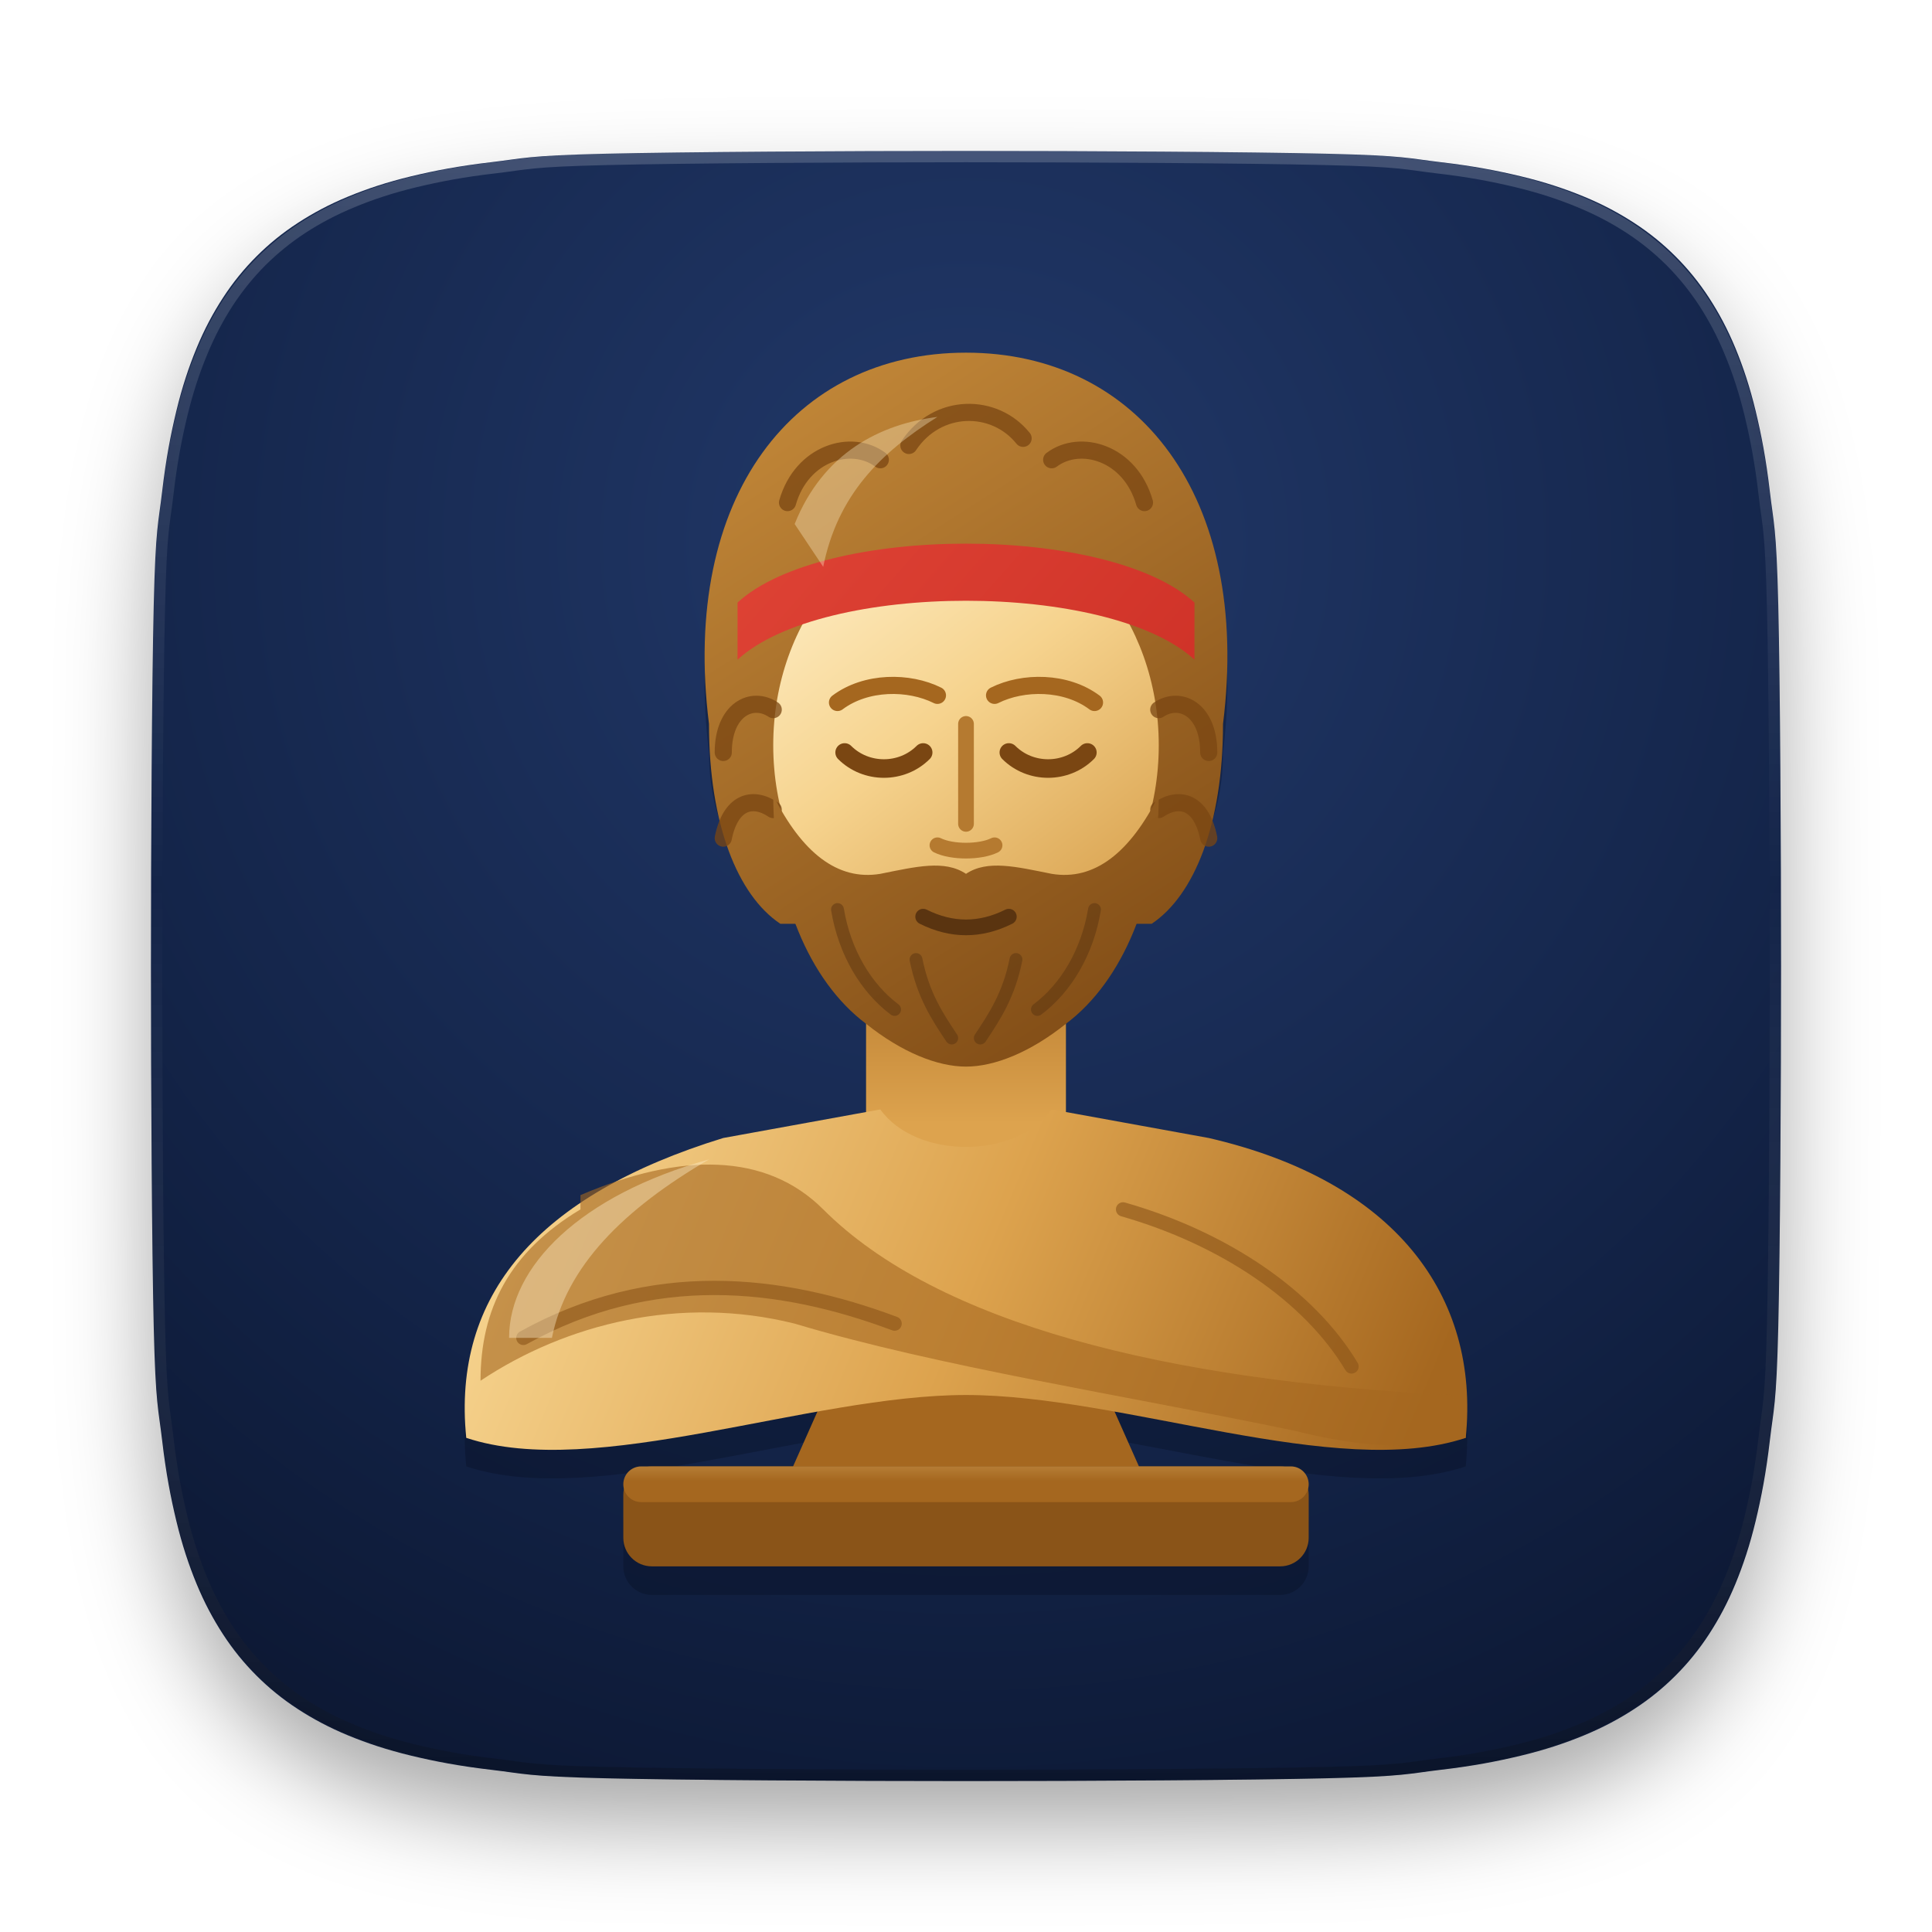
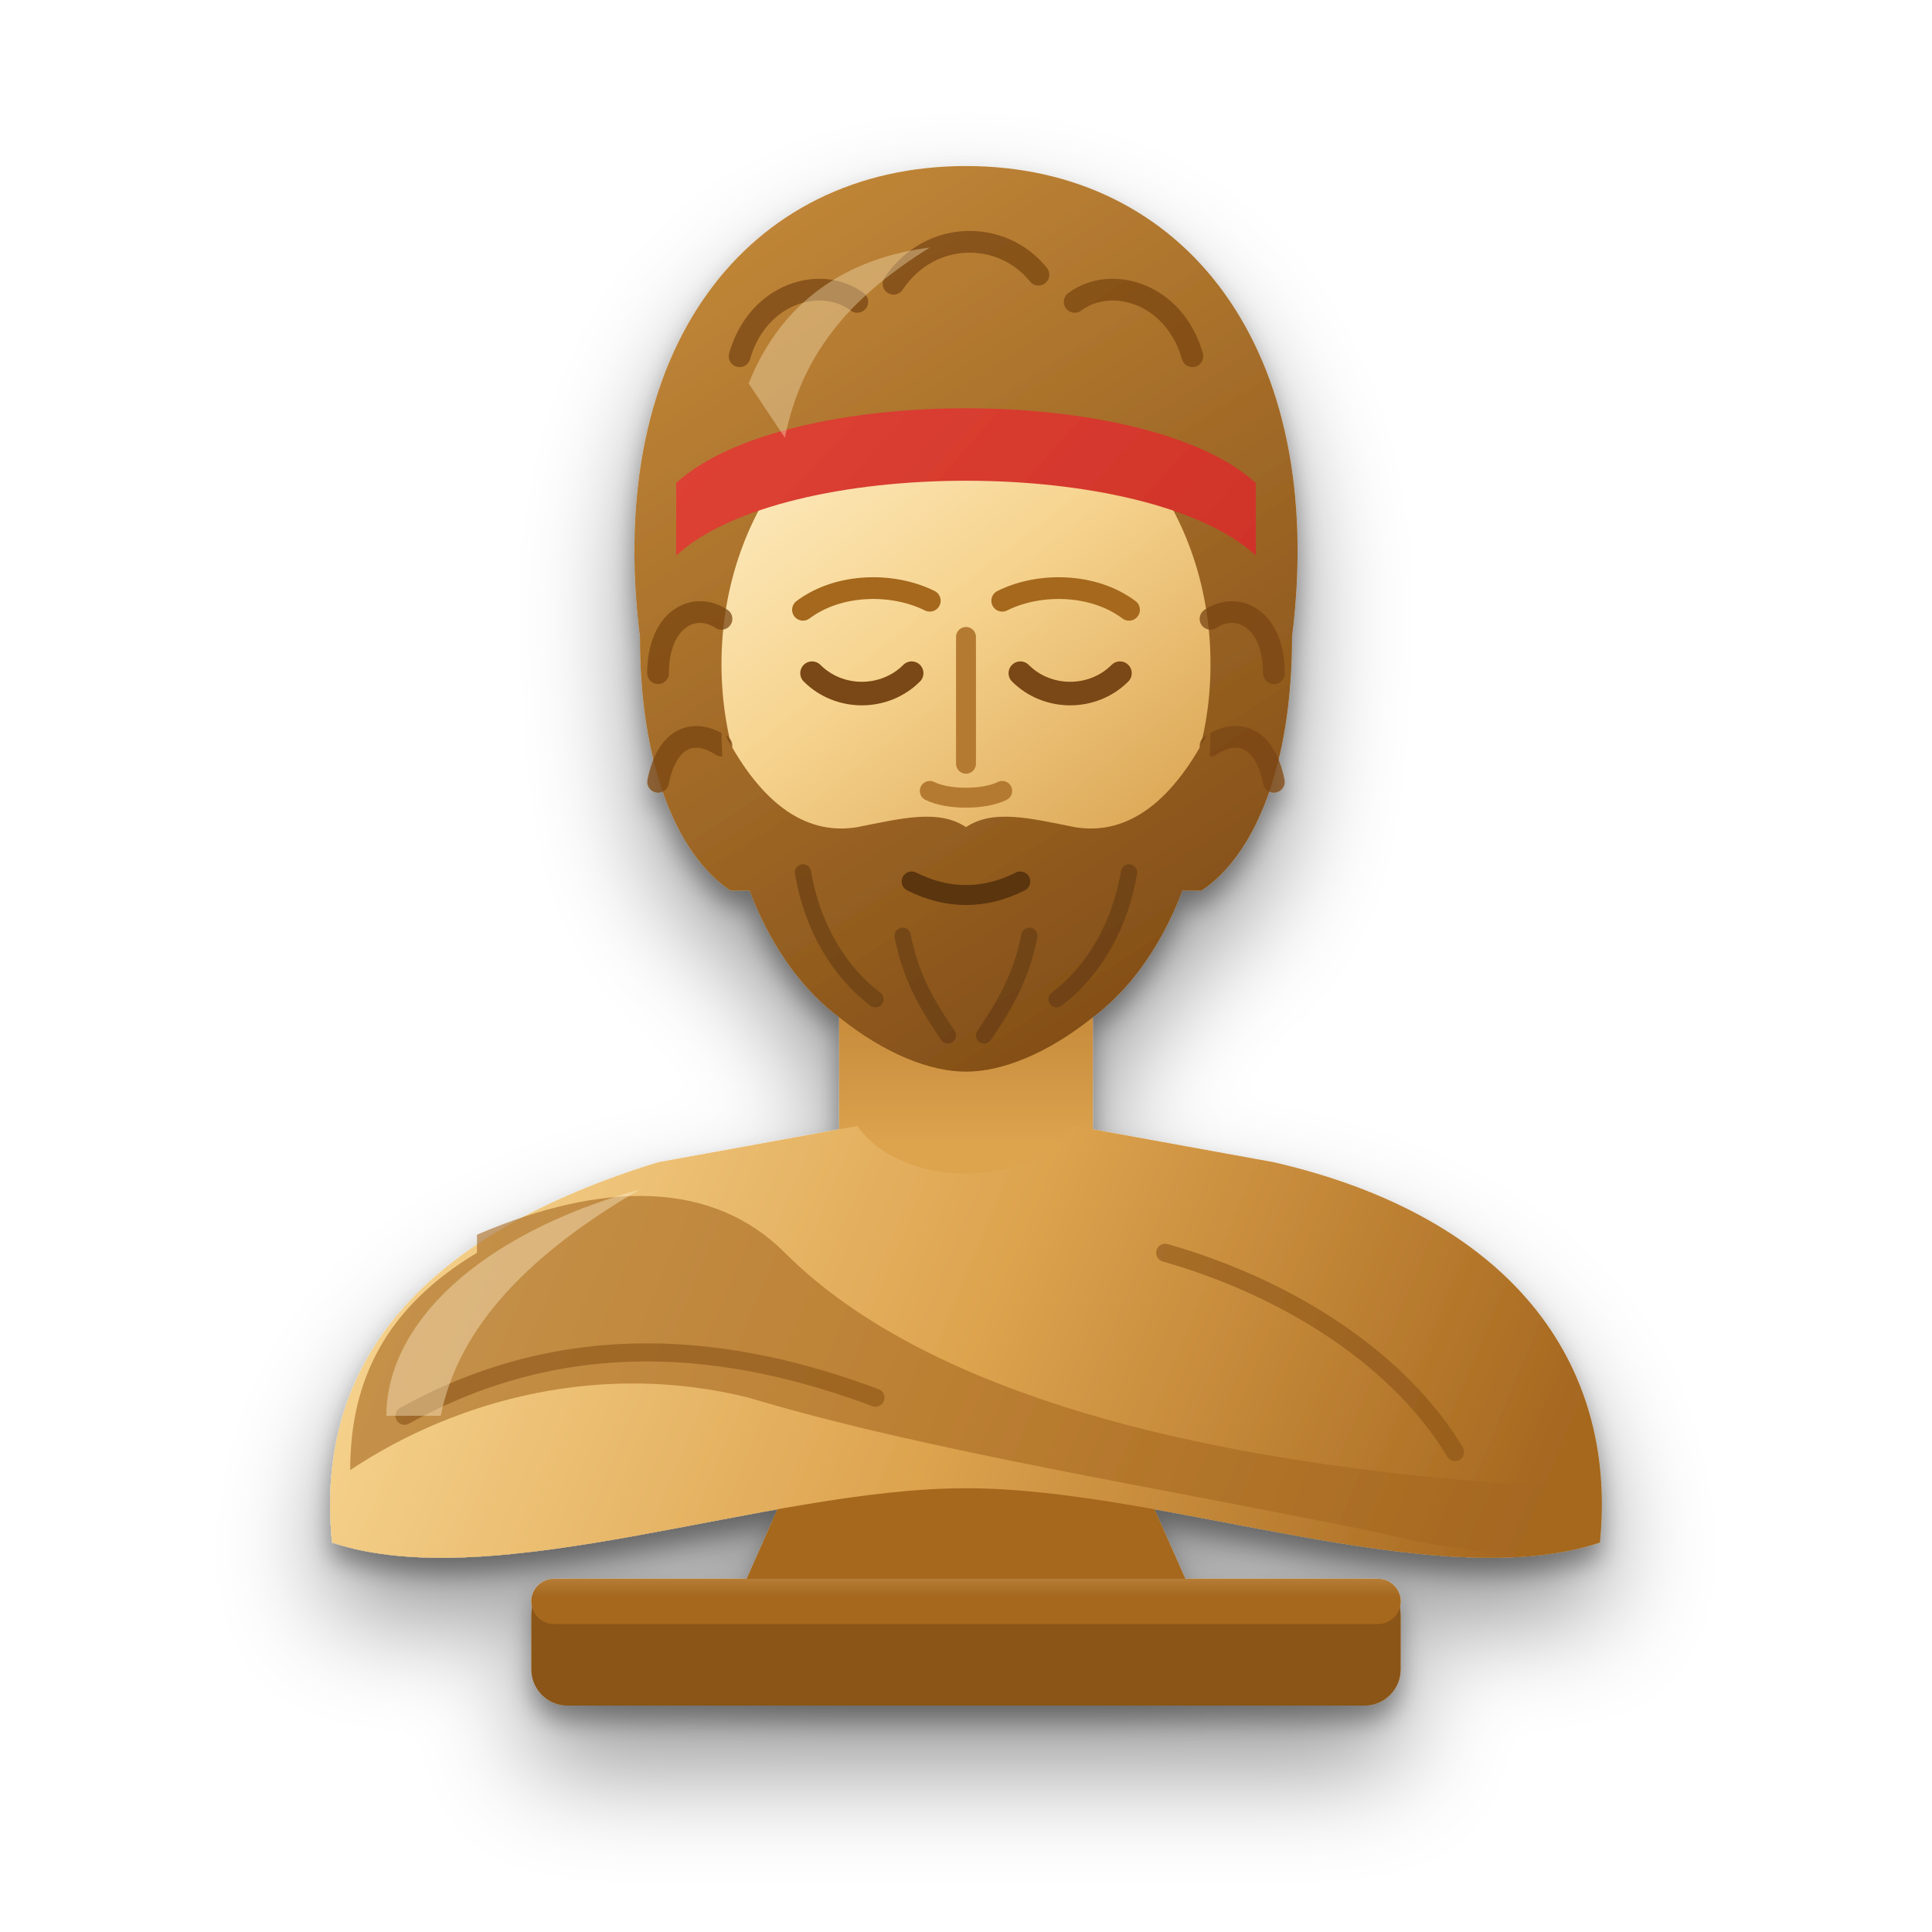
<svg xmlns="http://www.w3.org/2000/svg" viewBox="0 0 256 256" width="256" height="256">
  <defs>
    <linearGradient id="il-bronze" x1="58" y1="58" x2="188" y2="230" gradientUnits="userSpaceOnUse">
      <stop offset="0" stop-color="#F6D38E" />
      <stop offset="0.45" stop-color="#DDA34E" />
      <stop offset="1" stop-color="#A5671F" />
    </linearGradient>
    <linearGradient id="il-crest" x1="48" y1="34" x2="218" y2="184" gradientUnits="userSpaceOnUse">
      <stop offset="0" stop-color="#EE5442" />
      <stop offset="0.55" stop-color="#CF3228" />
      <stop offset="1" stop-color="#9E1F18" />
    </linearGradient>
-     <radialGradient id="il-navy" cx="128" cy="72" r="190" gradientUnits="userSpaceOnUse">
-       <stop offset="0" stop-color="#22396A" />
-       <stop offset="0.6" stop-color="#14254A" />
-       <stop offset="1" stop-color="#0B1630" />
-     </radialGradient>
-     <linearGradient id="il-rim" x1="0" y1="20" x2="0" y2="236" gradientUnits="userSpaceOnUse">
-       <stop offset="0" stop-color="#FFFFFF" stop-opacity="0.18" />
-       <stop offset="0.45" stop-color="#FFFFFF" stop-opacity="0" />
-       <stop offset="1" stop-color="#000000" stop-opacity="0.22" />
-     </linearGradient>
-     <filter id="il-shadow" x="-25%" y="-10%" width="150%" height="155%">
-       <feGaussianBlur in="SourceAlpha" stdDeviation="6" />
-       <feOffset dx="0" dy="6" />
-       <feComponentTransfer>
-         <feFuncA type="linear" slope="0.34" />
-       </feComponentTransfer>
-     </filter>
-     <clipPath id="il-tile">
-       <path d="M236 128 C236 143.94 235.88 165.35 235.63 175.83 C235.38 186.31 235.01 186.61 234.51 190.9 C234.01 195.18 233.39 198.39 232.63 201.55 C231.87 204.7 230.99 207.35 229.96 209.85 C228.93 212.35 227.77 214.52 226.45 216.55 C225.13 218.58 223.67 220.37 222.02 222.02 C220.37 223.67 218.58 225.13 216.55 226.45 C214.52 227.77 212.35 228.93 209.85 229.96 C207.35 230.99 204.7 231.87 201.55 232.63 C198.39 233.39 195.18 234.01 190.9 234.51 C186.61 235.01 186.31 235.38 175.83 235.63 C165.35 235.88 143.94 236 128 236 C112.06 236 90.65 235.88 80.17 235.63 C69.69 235.38 69.39 235.01 65.1 234.51 C60.82 234.01 57.61 233.39 54.45 232.63 C51.3 231.87 48.65 230.99 46.15 229.96 C43.65 228.93 41.48 227.77 39.45 226.45 C37.42 225.13 35.63 223.67 33.98 222.02 C32.33 220.37 30.87 218.58 29.55 216.55 C28.23 214.52 27.07 212.35 26.04 209.85 C25.01 207.35 24.13 204.7 23.37 201.55 C22.61 198.39 21.99 195.18 21.49 190.9 C20.99 186.61 20.62 186.31 20.37 175.83 C20.12 165.35 20 143.94 20 128 C20 112.06 20.12 90.65 20.37 80.17 C20.62 69.69 20.99 69.39 21.49 65.1 C21.99 60.82 22.61 57.61 23.37 54.45 C24.13 51.3 25.01 48.65 26.04 46.15 C27.07 43.65 28.23 41.48 29.55 39.45 C30.87 37.42 32.33 35.63 33.98 33.98 C35.63 32.33 37.42 30.87 39.45 29.55 C41.48 28.23 43.65 27.07 46.15 26.04 C48.65 25.01 51.3 24.13 54.45 23.37 C57.61 22.61 60.82 21.99 65.1 21.49 C69.39 20.99 69.69 20.62 80.17 20.37 C90.65 20.12 112.06 20 128 20 C143.94 20 165.35 20.12 175.83 20.37 C186.31 20.62 186.61 20.99 190.9 21.49 C195.18 21.99 198.39 22.61 201.55 23.37 C204.7 24.13 207.35 25.01 209.85 26.04 C212.35 27.07 214.52 28.23 216.55 29.55 C218.58 30.87 220.37 32.33 222.02 33.98 C223.67 35.63 225.13 37.42 226.45 39.45 C227.77 41.48 228.93 43.65 229.96 46.15 C230.99 48.65 231.87 51.3 232.63 54.45 C233.39 57.61 234.01 60.82 234.51 65.1 C235.01 69.39 235.38 69.69 235.63 80.17 C235.88 90.65 236 112.06 236 128 Z" />
-     </clipPath>
    <linearGradient id="hm-face" x1="104" y1="70" x2="152" y2="132" gradientUnits="userSpaceOnUse">
      <stop offset="0" stop-color="#FFF1CC" />
      <stop offset="0.45" stop-color="#F6D38E" />
      <stop offset="1" stop-color="#D49A45" />
    </linearGradient>
    <linearGradient id="hm-hair" x1="96" y1="50" x2="160" y2="150" gradientUnits="userSpaceOnUse">
      <stop offset="0" stop-color="#C58A3A" />
      <stop offset="1" stop-color="#7A4612" />
    </linearGradient>
    <linearGradient id="hm-neck" x1="0" y1="120" x2="0" y2="156" gradientUnits="userSpaceOnUse">
      <stop offset="0" stop-color="#A5671F" />
      <stop offset="1" stop-color="#DDA34E" />
    </linearGradient>
    <linearGradient id="hm-drape" x1="70" y1="150" x2="190" y2="200" gradientUnits="userSpaceOnUse">
      <stop offset="0" stop-color="#F6D38E" />
      <stop offset="0.5" stop-color="#DDA34E" />
      <stop offset="1" stop-color="#A5671F" />
    </linearGradient>
    <linearGradient id="hm-base" x1="0" y1="196" x2="0" y2="206" gradientUnits="userSpaceOnUse">
      <stop offset="0" stop-color="#F6D38E" />
      <stop offset="1" stop-color="#A5671F" />
    </linearGradient>
+     <filter id="il-drop" filterUnits="userSpaceOnUse" x="-20" y="-20" width="296" height="300">
+       <feGaussianBlur in="SourceAlpha" stdDeviation="7" result="b1" />
+       <feOffset in="b1" dy="8" result="o1" />
+       <feComponentTransfer in="o1" result="s1">
+         <feFuncA type="linear" slope="0.42" />
+       </feComponentTransfer>
+       <feGaussianBlur in="SourceAlpha" stdDeviation="1.6" result="b2" />
+       <feOffset in="b2" dy="2" result="o2" />
+       <feComponentTransfer in="o2" result="s2">
+         <feFuncA type="linear" slope="0.35" />
+       </feComponentTransfer>
+       <feMerge>
+         <feMergeNode in="s1" />
+         <feMergeNode in="s2" />
+         <feMergeNode in="SourceGraphic" />
+       </feMerge>
+     </filter>
  </defs>
-   <path fill="#0B1630" filter="url(#il-shadow)" d="M236 128 C236 143.94 235.88 165.35 235.63 175.83 C235.38 186.31 235.01 186.61 234.51 190.9 C234.01 195.18 233.39 198.39 232.63 201.55 C231.87 204.7 230.99 207.35 229.96 209.85 C228.93 212.35 227.77 214.52 226.45 216.55 C225.13 218.58 223.67 220.37 222.02 222.02 C220.37 223.67 218.58 225.13 216.55 226.45 C214.52 227.77 212.35 228.93 209.85 229.96 C207.35 230.99 204.7 231.87 201.55 232.63 C198.39 233.39 195.18 234.01 190.9 234.51 C186.61 235.01 186.31 235.38 175.83 235.63 C165.35 235.88 143.94 236 128 236 C112.06 236 90.65 235.88 80.17 235.63 C69.69 235.38 69.39 235.01 65.1 234.51 C60.82 234.01 57.61 233.39 54.45 232.63 C51.3 231.87 48.65 230.99 46.15 229.96 C43.65 228.93 41.48 227.77 39.45 226.45 C37.42 225.13 35.63 223.67 33.98 222.02 C32.33 220.37 30.87 218.58 29.55 216.55 C28.23 214.52 27.07 212.35 26.04 209.85 C25.01 207.35 24.13 204.7 23.37 201.55 C22.61 198.39 21.99 195.18 21.49 190.9 C20.99 186.61 20.62 186.31 20.37 175.83 C20.12 165.35 20 143.94 20 128 C20 112.06 20.12 90.65 20.37 80.17 C20.62 69.69 20.99 69.39 21.49 65.1 C21.99 60.82 22.61 57.61 23.37 54.45 C24.13 51.3 25.01 48.65 26.04 46.15 C27.07 43.65 28.23 41.48 29.55 39.45 C30.87 37.42 32.33 35.63 33.98 33.98 C35.63 32.33 37.42 30.87 39.45 29.55 C41.48 28.23 43.65 27.07 46.15 26.04 C48.65 25.01 51.3 24.13 54.45 23.37 C57.61 22.61 60.82 21.99 65.1 21.49 C69.39 20.99 69.69 20.62 80.17 20.37 C90.65 20.12 112.06 20 128 20 C143.94 20 165.35 20.12 175.83 20.37 C186.31 20.62 186.61 20.99 190.9 21.49 C195.18 21.99 198.39 22.61 201.55 23.37 C204.7 24.13 207.35 25.01 209.85 26.04 C212.35 27.07 214.52 28.23 216.55 29.55 C218.58 30.87 220.37 32.33 222.02 33.98 C223.67 35.63 225.13 37.42 226.45 39.45 C227.77 41.48 228.93 43.65 229.96 46.15 C230.99 48.65 231.87 51.3 232.63 54.45 C233.39 57.61 234.01 60.82 234.51 65.1 C235.01 69.39 235.38 69.69 235.63 80.17 C235.88 90.65 236 112.06 236 128 Z" />
-   <path fill="url(#il-navy)" d="M236 128 C236 143.94 235.88 165.35 235.63 175.83 C235.38 186.31 235.01 186.61 234.51 190.9 C234.01 195.18 233.39 198.39 232.63 201.55 C231.87 204.7 230.99 207.35 229.96 209.85 C228.93 212.35 227.77 214.52 226.45 216.55 C225.13 218.58 223.67 220.37 222.02 222.02 C220.37 223.67 218.58 225.13 216.55 226.45 C214.52 227.77 212.35 228.93 209.85 229.96 C207.35 230.99 204.7 231.87 201.55 232.63 C198.39 233.39 195.18 234.01 190.9 234.51 C186.61 235.01 186.31 235.38 175.83 235.63 C165.35 235.88 143.94 236 128 236 C112.06 236 90.65 235.88 80.17 235.63 C69.69 235.38 69.39 235.01 65.1 234.51 C60.82 234.01 57.61 233.39 54.45 232.63 C51.3 231.87 48.65 230.99 46.15 229.96 C43.65 228.93 41.48 227.77 39.45 226.45 C37.42 225.13 35.63 223.67 33.98 222.02 C32.33 220.37 30.87 218.58 29.55 216.55 C28.23 214.52 27.07 212.35 26.04 209.85 C25.01 207.35 24.13 204.7 23.37 201.55 C22.61 198.39 21.99 195.18 21.49 190.9 C20.99 186.61 20.62 186.31 20.37 175.83 C20.12 165.35 20 143.94 20 128 C20 112.06 20.12 90.65 20.37 80.17 C20.62 69.69 20.99 69.39 21.49 65.1 C21.99 60.82 22.61 57.61 23.37 54.45 C24.13 51.3 25.01 48.65 26.04 46.15 C27.07 43.65 28.23 41.48 29.55 39.45 C30.87 37.42 32.33 35.63 33.98 33.98 C35.63 32.33 37.42 30.87 39.45 29.55 C41.48 28.23 43.65 27.07 46.15 26.04 C48.65 25.01 51.3 24.13 54.45 23.37 C57.61 22.61 60.82 21.99 65.1 21.49 C69.39 20.99 69.69 20.62 80.17 20.37 C90.65 20.12 112.06 20 128 20 C143.94 20 165.35 20.12 175.83 20.37 C186.31 20.62 186.61 20.99 190.9 21.49 C195.18 21.99 198.39 22.61 201.55 23.37 C204.7 24.13 207.35 25.01 209.85 26.04 C212.35 27.07 214.52 28.23 216.55 29.55 C218.58 30.87 220.37 32.33 222.02 33.98 C223.67 35.63 225.13 37.42 226.45 39.45 C227.77 41.48 228.93 43.65 229.96 46.15 C230.99 48.65 231.87 51.3 232.63 54.45 C233.39 57.61 234.01 60.82 234.51 65.1 C235.01 69.39 235.38 69.69 235.63 80.17 C235.88 90.65 236 112.06 236 128 Z" />
-   <path fill="none" stroke="url(#il-rim)" stroke-width="1.5" d="M235.25 128 C235.25 143.83 235.13 165.09 234.88 175.5 C234.64 185.91 234.27 186.2 233.77 190.46 C233.28 194.72 232.66 197.9 231.91 201.04 C231.15 204.17 230.28 206.8 229.25 209.28 C228.23 211.76 227.08 213.92 225.77 215.94 C224.45 217.95 223 219.73 221.37 221.37 C219.73 223 217.95 224.45 215.94 225.77 C213.92 227.08 211.76 228.23 209.28 229.25 C206.8 230.28 204.17 231.15 201.04 231.91 C197.9 232.66 194.72 233.28 190.46 233.77 C186.2 234.27 185.91 234.64 175.5 234.88 C165.09 235.13 143.83 235.25 128 235.25 C112.17 235.25 90.91 235.13 80.5 234.88 C70.09 234.64 69.8 234.27 65.54 233.77 C61.28 233.28 58.1 232.66 54.96 231.91 C51.83 231.15 49.2 230.28 46.72 229.25 C44.24 228.23 42.08 227.08 40.06 225.77 C38.05 224.45 36.27 223 34.63 221.37 C33 219.73 31.55 217.95 30.23 215.94 C28.92 213.92 27.77 211.76 26.75 209.28 C25.72 206.8 24.85 204.17 24.09 201.04 C23.34 197.9 22.72 194.72 22.23 190.46 C21.73 186.2 21.36 185.91 21.12 175.5 C20.87 165.09 20.75 143.83 20.75 128 C20.75 112.17 20.87 90.91 21.12 80.5 C21.36 70.09 21.73 69.8 22.23 65.54 C22.72 61.28 23.34 58.1 24.09 54.96 C24.85 51.83 25.72 49.2 26.75 46.72 C27.77 44.24 28.92 42.08 30.23 40.06 C31.55 38.05 33 36.27 34.63 34.63 C36.27 33 38.05 31.55 40.06 30.23 C42.08 28.92 44.24 27.77 46.72 26.75 C49.2 25.72 51.83 24.85 54.96 24.09 C58.1 23.34 61.28 22.72 65.54 22.23 C69.8 21.73 70.09 21.36 80.5 21.12 C90.91 20.87 112.17 20.75 128 20.75 C143.83 20.75 165.09 20.87 175.5 21.12 C185.91 21.36 186.2 21.73 190.46 22.23 C194.72 22.72 197.9 23.34 201.04 24.09 C204.17 24.85 206.8 25.72 209.28 26.75 C211.76 27.77 213.92 28.92 215.94 30.23 C217.95 31.55 219.73 33 221.37 34.63 C223 36.27 224.45 38.05 225.77 40.06 C227.08 42.08 228.23 44.24 229.25 46.72 C230.28 49.2 231.15 51.83 231.91 54.96 C232.66 58.1 233.28 61.28 233.77 65.54 C234.27 69.8 234.64 70.09 234.88 80.5 C235.13 90.91 235.25 112.17 235.25 128 Z" />
-   <g clip-path="url(#il-tile)">
-     <g transform="translate(128 128) scale(0.86) translate(-128 -128)">
+   <g filter="url(#il-drop)">
+     <g transform="translate(128 124) scale(1.0909) translate(-128.00 -127.00)">
      <g transform="translate(128 127) scale(1.1) translate(-128 -133)">
-         <g fill="#040A1A" opacity="0.3" transform="translate(0 4)">
-           <path d="M58 200 C56 180 68 166 94 158 L114 154 V126 C98 122 92 112 92 100 C88 68 104 48 128 48 C152 48 168 68 164 100 C164 112 158 122 142 126 V154 L162 158 C188 164 200 180 198 200 C180 206 150 194 128 194 C106 194 76 206 58 200 Z" />
-           <rect x="80" y="204" width="96" height="14" rx="4" />
-         </g>
        <path fill="#A5671F" d="M110 190 H146 L154 208 H102 Z" />
        <rect x="80" y="204" width="96" height="14" rx="4" fill="#8A5418" />
        <rect x="80" y="204" width="96" height="5" rx="2.5" fill="url(#hm-base)" />
        <rect x="114" y="122" width="28" height="40" fill="url(#hm-neck)" />
        <path fill="url(#hm-drape)" d="M58 200 C56 180 68 166 94 158 L116 154 C121 161 135 161 140 154 L162 158 C188 164 200 180 198 200 C180 206 150 194 128 194 C106 194 76 206 58 200 Z" />
        <path fill="#A5671F" opacity="0.6" d="M74 166 C88 160 100 160 108 168 C124 184 156 192 196 194 C197 196 198 198 198 200 C190 202 182 201 174 199 C150 194 124 190 104 184 C88 180 72 184 60 192 C60 182 64 174 74 168 Z" />
        <path fill="none" stroke="#8A5418" stroke-width="2" stroke-linecap="round" opacity="0.6" d="M66 186 C84 176 102 178 118 184 M150 168 C164 172 176 180 182 190" />
        <path fill="#FFF1CC" opacity="0.4" d="M64 186 C64 176 74 166 92 161 C80 168 72 176 70 186 Z" />
        <path fill="url(#hm-hair)" d="M92 100 C88 68 104 48 128 48 C152 48 168 68 164 100 C164 114 160 124 154 128 H102 C96 124 92 114 92 100 Z" />
        <ellipse cx="128" cy="103" rx="27" ry="32" fill="url(#hm-face)" />
        <path fill="url(#hm-hair)" d="M98 86 C97 66 110 58 128 58 C146 58 159 66 158 86 C146 76 110 76 98 86 Z" />
        <g fill="none" stroke="#7A4612" stroke-width="2.4" stroke-linecap="round" opacity="0.75">
          <path d="M103 69 C105 62 112 60 116 63" />
          <path d="M120 61 C124 55 132 55 136 60" />
          <path d="M140 63 C144 60 151 62 153 69" />
          <path d="M94 104 C94 98 98 96 101 98" />
          <path d="M162 104 C162 98 158 96 155 98" />
          <path d="M94 116 C95 111 98 110 101 112" />
          <path d="M162 116 C161 111 158 110 155 112" />
        </g>
        <path fill="url(#il-crest)" d="M96 83 C108 72 148 72 160 83 L160 91 C148 80 108 80 96 91 Z" />
        <g fill="none" stroke-linecap="round">
          <path stroke="#A5671F" stroke-width="2.4" d="M110 97 C114 94 120 94 124 96 M146 97 C142 94 136 94 132 96" />
          <path stroke="#7A4612" stroke-width="2.6" d="M111 104 C114 107 119 107 122 104 M145 104 C142 107 137 107 134 104" />
          <path stroke="#B57A30" stroke-width="2.2" d="M128 100 V114 M124 117 C126 118 130 118 132 117" />
        </g>
        <path fill="url(#hm-hair)" d="M101 110 C101 124 106 136 114 142 C119 146 124 148 128 148 C132 148 137 146 142 142 C150 136 155 124 155 110 C151 118 146 122 140 121 C135 120 131 119 128 121 C125 119 121 120 116 121 C110 122 105 118 101 110 Z" />
        <path fill="none" stroke="#5A3410" stroke-width="2.2" stroke-linecap="round" d="M122 127 C126 129 130 129 134 127" />
        <g fill="none" stroke="#5A3410" stroke-width="1.8" stroke-linecap="round" opacity="0.5">
          <path d="M110 126 C111 132 114 137 118 140" />
          <path d="M146 126 C145 132 142 137 138 140" />
          <path d="M121 133 C122 138 124 141 126 144" />
          <path d="M135 133 C134 138 132 141 130 144" />
        </g>
        <path fill="#FFF1CC" opacity="0.35" d="M104 72 C108 62 116 58 124 57 C116 62 110 68 108 78 Z" />
      </g>
    </g>
  </g>
</svg>
